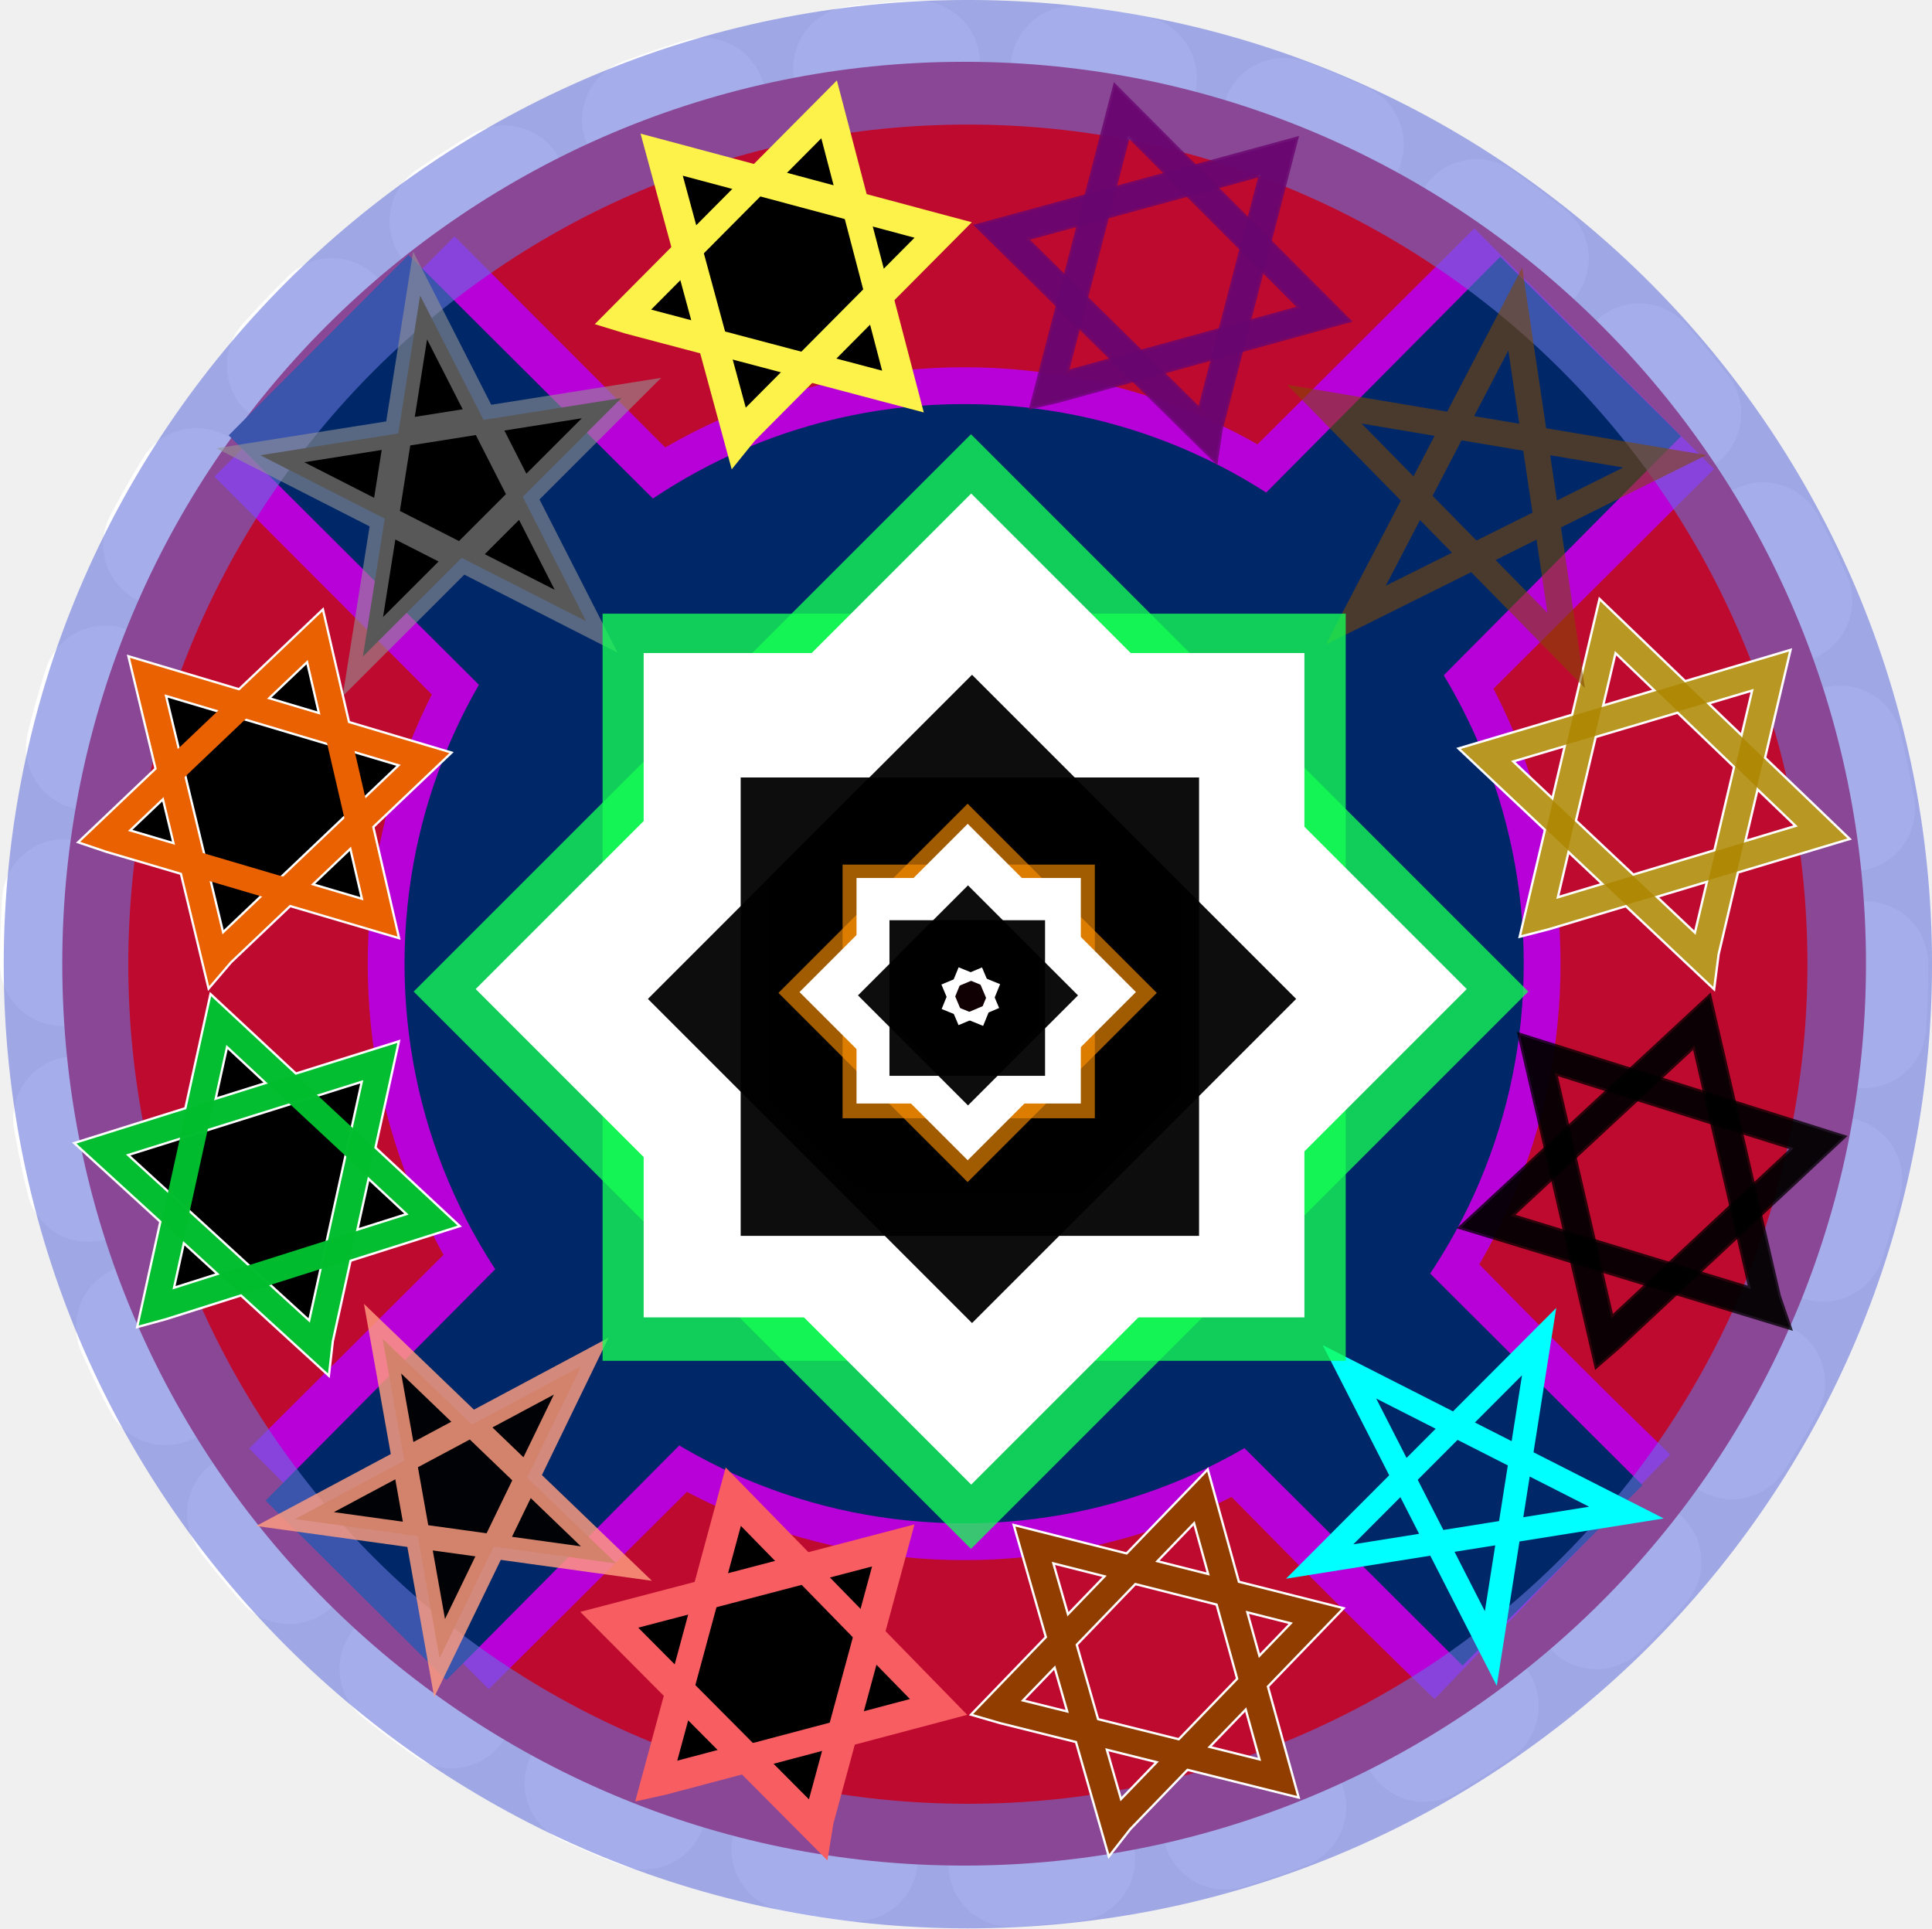
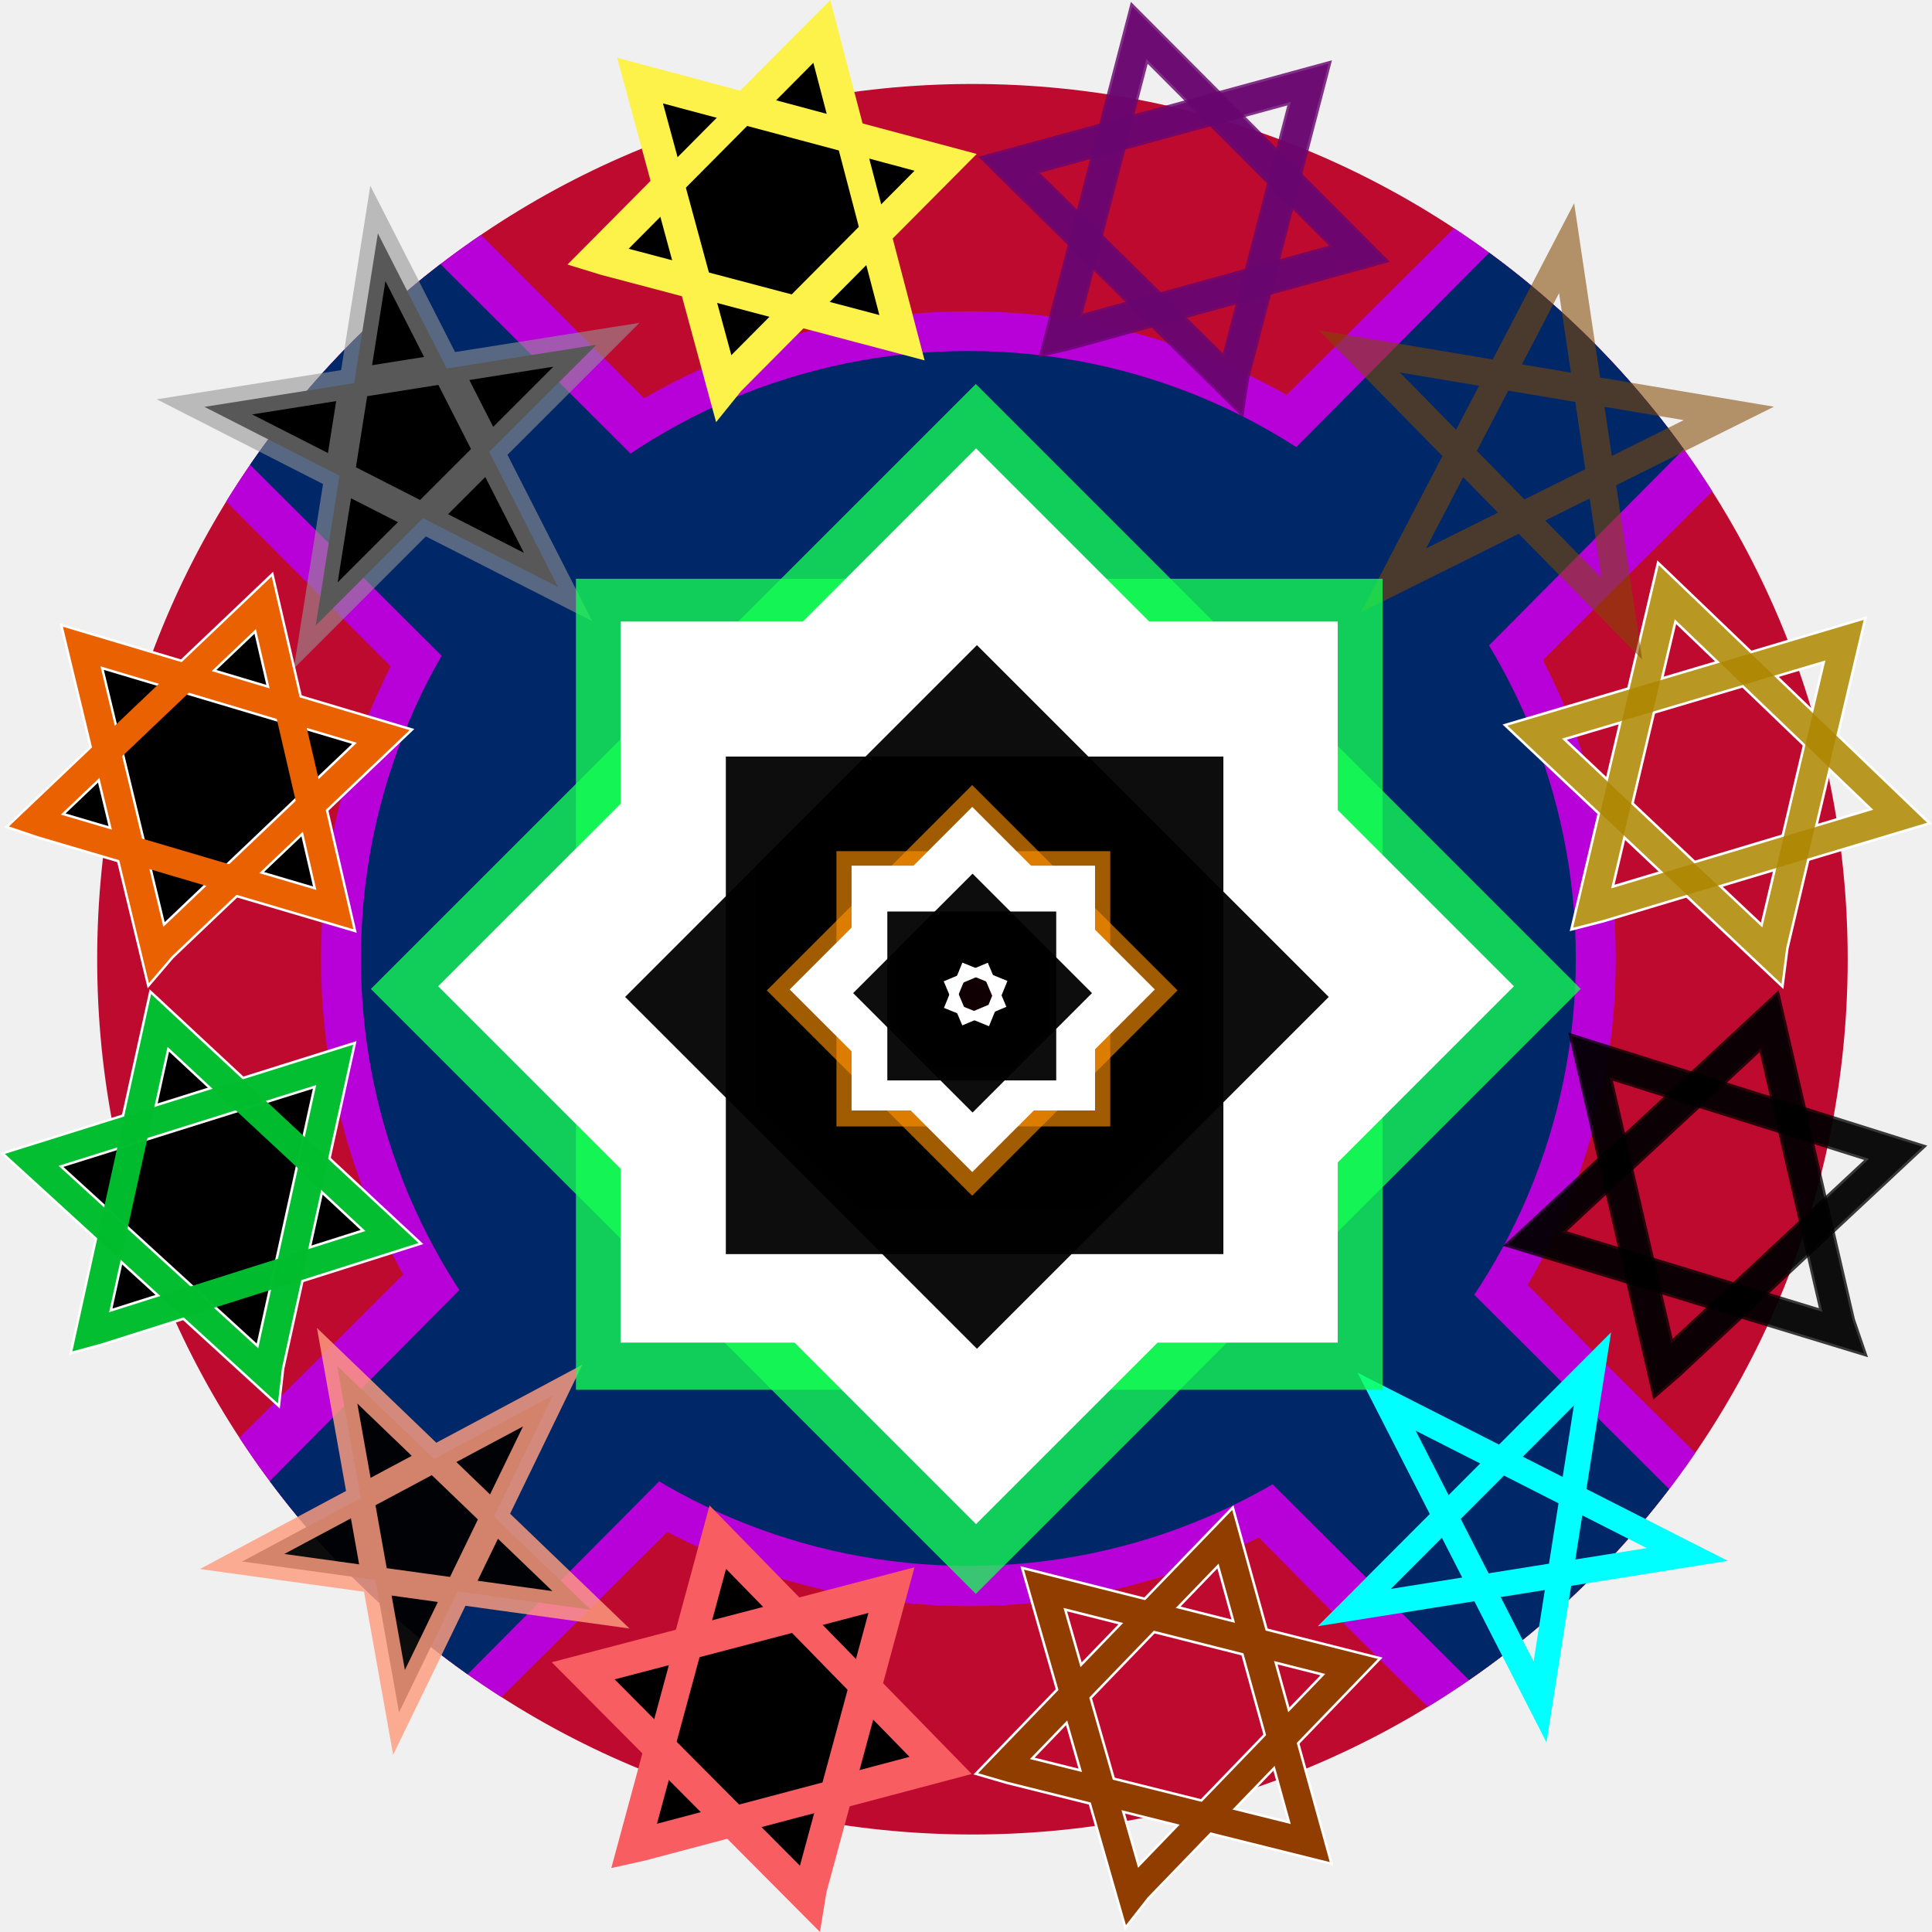
- <svg xmlns="http://www.w3.org/2000/svg" xmlns:xlink="http://www.w3.org/1999/xlink" viewBox="2.5 0 68.256 68.124" version="1.1" id="svg1515" width="68.256" height="68.124">
+ <svg xmlns="http://www.w3.org/2000/svg" xmlns:xlink="http://www.w3.org/1999/xlink" viewBox="2.5 0 62.883 62.882" version="1.1" id="svg1515" width="62.883" height="62.882">
  <defs id="defs1412">
    <path id="s" transform="scale(3)" d="M 0,-1 0.588,0.809 -0.951,-0.309 H 0.951 L -0.588,0.809 Z" />
    <style type="text/css" id="style1410">
      .house bg {
        stroke: red;
        stroke-opacity: 0.8 ! important;
        transition: stroke-opacity 2s;
      }
      .house:hover bg {
        stroke-opacity: 0.25 ! important;
      }
    </style>
+     <clipPath clipPathUnits="userSpaceOnUse" id="clipPath5933">
+       <circle style="fill:none;fill-opacity:1;stroke:#ffffff;stroke-width:1.2;stroke-linecap:round;stroke-linejoin:round;stroke-dasharray:none;stroke-dashoffset:0;stroke-opacity:0.509;paint-order:stroke fill markers" id="circle5935" cx="36.694" cy="34.062" r="28.488" />
+     </clipPath>
  </defs>
-   <circle style="fill:#bf0a30;fill-opacity:1;stroke:#ffffff;stroke-width:4.401;stroke-linecap:round;stroke-linejoin:round;stroke-dasharray:2.2, 5.501;stroke-dashoffset:0;paint-order:stroke fill markers" id="path1062" cx="36.562" cy="34.045" r="31.862" />
-   <g id="traversals" style="display:none" transform="translate(-13.42285,4.004937)">
+   <g id="traversals" style="display:none" transform="translate(-15.96593,1.163993)">
    <path d="M 65.8,39.005 90.33,54.665 93.678,48.839 87.186,60.254 M 69.1,34.591 61.947,44.244" style="fill:none;stroke:#bf0a30;stroke-width:0.84;stroke-linecap:round;stroke-linejoin:miter;stroke-miterlimit:4;stroke-dasharray:0.84, 1.68;stroke-dashoffset:0;stroke-opacity:1" id="path2028" />
    <path id="path2028-2" style="fill:none;stroke:#bf0a30;stroke-width:0.84;stroke-linecap:round;stroke-linejoin:miter;stroke-miterlimit:4;stroke-dasharray:0.84, 1.68;stroke-dashoffset:0;stroke-opacity:1" d="M 34.981,38.923 10.451,54.583 7.103,48.757 13.595,60.172 m 18.086,-25.663 7.152,9.653" />
    <path id="path2028-6" style="fill:none;stroke:#002868;stroke-width:0.84;stroke-linecap:round;stroke-linejoin:miter;stroke-miterlimit:4;stroke-dasharray:0.84, 1.68;stroke-dashoffset:0;stroke-opacity:1" d="M 65.504,20.036 90.71,5.489 93.794,11.459 87.819,-0.235 M 68.603,24.593 61.889,14.63" />
    <path id="path2028-64" style="fill:none;stroke:#002868;stroke-width:0.84;stroke-linecap:round;stroke-linejoin:miter;stroke-miterlimit:4;stroke-dasharray:0.84, 1.68;stroke-dashoffset:0;stroke-opacity:1" d="M 9.727,5.229 34.258,20.889 37.605,15.063 31.113,26.478 M 13.028,0.815 5.875,10.468" />
  </g>
-   <circle style="fill:none;fill-opacity:1;stroke:#b800d8;stroke-width:10.201;stroke-linecap:round;stroke-linejoin:round;stroke-dasharray:none;stroke-opacity:1;paint-order:stroke fill markers" id="path3929-3" cx="36.562" cy="34.045" r="15.97" />
-   <g id="bars" transform="translate(-13.92945,3.306658)">
-     <path d="m 28.245,9.287 0.373,0.373 10.954,10.976 0.751,0.753 21.568,21.611 c 1.394,1.42 2.781,2.837 4.196,4.266 0.117,0.119 0.235,0.237 0.353,0.356 1.559,1.57 3.155,3.156 4.834,4.774 M 29.463,52.116 72.751,9.012" style="stroke:#b800d8;stroke-width:12" class="bg" id="path1417" />
-     <path style="stroke:#002868;stroke-width:9" d="M 27.686,8.886 71.279,52.348 M 29.005,52.876 72.626,8.934" class="fg" id="path1419" />
+   <g id="g5759" clip-path="url(#clipPath5933)" transform="translate(-2.543072,-2.840944)">
+     <circle style="fill:#bf0a30;fill-opacity:1;stroke:#ffffff;stroke-width:4.401;stroke-linecap:round;stroke-linejoin:round;stroke-dasharray:2.2, 5.501;stroke-dashoffset:0;paint-order:stroke fill markers" id="path1062" cx="36.562" cy="34.045" r="31.862" />
+     <circle style="fill:none;fill-opacity:1;stroke:#b800d8;stroke-width:10.201;stroke-linecap:round;stroke-linejoin:round;stroke-dasharray:none;stroke-opacity:1;paint-order:stroke fill markers" id="path3929-3" cx="36.562" cy="34.045" r="15.97" />
+     <g id="bars" transform="translate(-13.92945,3.298846)">
+       <path d="m 28.245,9.287 0.373,0.373 10.954,10.976 0.751,0.753 21.568,21.611 c 1.394,1.42 2.781,2.837 4.196,4.266 0.117,0.119 0.235,0.237 0.353,0.356 1.559,1.57 3.155,3.156 4.834,4.774 M 29.463,52.116 72.751,9.012" style="stroke:#b800d8;stroke-width:12" class="bg" id="path1417" />
+       <path style="stroke:#002868;stroke-width:9" d="M 27.686,8.886 71.279,52.348 M 29.005,52.876 72.626,8.934" class="fg" id="path1419" />
+     </g>
+     <circle style="fill:none;fill-opacity:1;stroke:#002868;stroke-width:7.601;stroke-linecap:round;stroke-linejoin:round;stroke-dasharray:none;stroke-opacity:1;paint-order:stroke fill markers" id="path3929" cx="36.562" cy="34.037" r="15.97" />
  </g>
-   <circle style="fill:none;fill-opacity:1;stroke:#002868;stroke-width:7.601;stroke-linecap:round;stroke-linejoin:round;stroke-dasharray:none;stroke-opacity:1;paint-order:stroke fill markers" id="path3929" cx="36.562" cy="34.045" r="15.97" />
-   <circle style="fill:none;fill-opacity:1;stroke:#6673dd;stroke-width:4.401;stroke-linecap:round;stroke-linejoin:round;stroke-dasharray:none;stroke-dashoffset:0;stroke-opacity:0.583;paint-order:stroke fill markers" id="path1062-6" cx="36.694" cy="34.062" r="31.862" />
-   <a xlink:href="houses.html#coersion" id="a1462" transform="matrix(0.9974052,-0.4175174,0.4175174,0.9974052,-26.61406,10.80257)">
+   <a xlink:href="houses.html#coersion" id="a1462" transform="matrix(0.9974052,-0.4175174,0.4175174,0.9974052,-29.15713,7.961626)">
    <use style="fill-rule:nonzero;stroke:#959595;stroke-width:0.143;stroke-miterlimit:4;stroke-dasharray:none;stroke-opacity:0.59" transform="matrix(-2.034009,-0.4963319,-0.4963319,2.034009,183.8211,-24.36994)" height="100%" width="100%" class="house" id="coersion" x="63.333" y="38" xlink:href="#s" />
  </a>
-   <a xlink:href="houses.html#establishment" id="a1472" transform="matrix(0.6301068,-0.209062,0.209062,0.6301068,9.358483,35.8134)">
+   <a xlink:href="houses.html#establishment" id="a1472" transform="matrix(0.6301068,-0.209062,0.209062,0.6301068,6.81541,32.97246)">
    <g class="house" transform="translate(0.6203941,0.1979695)" id="establishment">
      <g style="stroke:#ffffff;stroke-width:10.7;stroke-miterlimit:4;stroke-dasharray:none;stroke-opacity:1" transform="matrix(0.1510299,0.004355,-0.004355,0.1510299,61.40911,-4.728552)" id="g1781-2-2">
        <path style="fill:none;stroke:#ffffff;stroke-width:10.7;stroke-linecap:square;stroke-linejoin:miter;stroke-miterlimit:4;stroke-dasharray:none;stroke-dashoffset:0;stroke-opacity:1" d="M 56.35,145.498 H 158.206 L 125.418,87.489 124.142,85.231 106.547,54.101 53.836,145.399 Z" id="path1023-9-7" />
        <path id="path1023-3-1-0" d="M 106.408,173.793 157.336,85.583 126.109,85.49 52.457,85.269 105.168,176.567 Z" style="fill:none;stroke:#ffffff;stroke-width:10.7;stroke-linecap:square;stroke-linejoin:miter;stroke-miterlimit:4;stroke-dasharray:none;stroke-dashoffset:0;stroke-opacity:1" />
      </g>
      <g style="stroke:#ae8800;stroke-opacity:0.864" transform="matrix(0.1510299,0.004355,-0.004355,0.1510299,61.40911,-4.728552)" id="g1644-9">
        <g style="stroke:#ae8800;stroke-opacity:0.864" id="g1781-3">
          <path id="path1023-6" d="M 56.35,145.498 H 158.206 L 125.418,87.489 124.142,85.231 106.547,54.101 53.836,145.399 Z" style="fill:none;stroke:#ae8800;stroke-width:9.065;stroke-linecap:square;stroke-linejoin:miter;stroke-miterlimit:4;stroke-dasharray:none;stroke-dashoffset:0;stroke-opacity:0.864" />
          <path style="fill:none;stroke:#ae8800;stroke-width:9.065;stroke-linecap:square;stroke-linejoin:miter;stroke-miterlimit:4;stroke-dasharray:none;stroke-dashoffset:0;stroke-opacity:0.864" d="M 106.408,173.793 157.336,85.583 126.109,85.49 52.457,85.269 105.168,176.567 Z" id="path1023-3-0" />
        </g>
      </g>
    </g>
  </a>
-   <a xlink:href="../houses.html#establishment" id="a1472-1" transform="matrix(0.4667125,-0.4616794,0.4616794,0.4667125,18.56835,71.2764)" style="stroke:#000000;stroke-opacity:0.765">
+   <a xlink:href="../houses.html#establishment" id="a1472-1" transform="matrix(0.4667125,-0.4616794,0.4616794,0.4667125,16.02528,68.43546)" style="stroke:#000000;stroke-opacity:0.765">
    <g class="house" transform="translate(0.6203941,0.1979695)" id="establishment-2" style="stroke:#000000;stroke-opacity:0.765">
      <g style="stroke:#000000;stroke-width:10.7;stroke-miterlimit:4;stroke-dasharray:none;stroke-opacity:0.765" transform="matrix(0.1510299,0.004355,-0.004355,0.1510299,61.40911,-4.728552)" id="g1781-2-2-9">
        <path style="fill:none;stroke:#000000;stroke-width:10.7;stroke-linecap:square;stroke-linejoin:miter;stroke-miterlimit:4;stroke-dasharray:none;stroke-dashoffset:0;stroke-opacity:0.765" d="M 56.35,145.498 H 158.206 L 125.418,87.489 124.142,85.231 106.547,54.101 53.836,145.399 Z" id="path1023-9-7-3" />
        <path id="path1023-3-1-0-1" d="M 106.408,173.793 157.336,85.583 126.109,85.49 52.457,85.269 105.168,176.567 Z" style="fill:none;stroke:#000000;stroke-width:10.7;stroke-linecap:square;stroke-linejoin:miter;stroke-miterlimit:4;stroke-dasharray:none;stroke-dashoffset:0;stroke-opacity:0.765" />
      </g>
      <g style="stroke:#000000;stroke-opacity:0.765" transform="matrix(0.1510299,0.004355,-0.004355,0.1510299,61.40911,-4.728552)" id="g1644-9-9">
        <g style="stroke:#000000;stroke-opacity:0.765" id="g1781-3-4">
          <path id="path1023-6-7" d="M 56.35,145.498 H 158.206 L 125.418,87.489 124.142,85.231 106.547,54.101 53.836,145.399 Z" style="fill:none;stroke:#000000;stroke-width:9.065;stroke-linecap:square;stroke-linejoin:miter;stroke-miterlimit:4;stroke-dasharray:none;stroke-dashoffset:0;stroke-opacity:0.765" />
          <path style="fill:none;stroke:#000000;stroke-width:9.065;stroke-linecap:square;stroke-linejoin:miter;stroke-miterlimit:4;stroke-dasharray:none;stroke-dashoffset:0;stroke-opacity:0.765" d="M 106.408,173.793 157.336,85.583 126.109,85.49 52.457,85.269 105.168,176.567 Z" id="path1023-3-0-8" />
        </g>
      </g>
    </g>
  </a>
-   <a xlink:href="../houses.html#establishment" id="a1472-3" transform="matrix(0.6118699,-0.1879863,0.1879863,0.6118699,-6.302634,16.03884)" style="stroke:#690670;stroke-opacity:0.818">
+   <a xlink:href="../houses.html#establishment" id="a1472-3" transform="matrix(0.6118699,-0.1879863,0.1879863,0.6118699,-8.845707,13.1979)" style="stroke:#690670;stroke-opacity:0.818">
    <g class="house" transform="translate(0.6203941,0.1979695)" id="establishment-7" style="stroke:#690670;stroke-opacity:0.818">
      <g style="stroke:#690670;stroke-width:10.7;stroke-miterlimit:4;stroke-dasharray:none;stroke-opacity:0.818" transform="matrix(0.1510299,0.004355,-0.004355,0.1510299,61.40911,-4.728552)" id="g1781-2-2-5">
        <path style="fill:none;stroke:#690670;stroke-width:10.7;stroke-linecap:square;stroke-linejoin:miter;stroke-miterlimit:4;stroke-dasharray:none;stroke-dashoffset:0;stroke-opacity:0.818" d="M 56.35,145.498 H 158.206 L 125.418,87.489 124.142,85.231 106.547,54.101 53.836,145.399 Z" id="path1023-9-7-9" />
        <path id="path1023-3-1-0-2" d="M 106.408,173.793 157.336,85.583 126.109,85.49 52.457,85.269 105.168,176.567 Z" style="fill:none;stroke:#690670;stroke-width:10.7;stroke-linecap:square;stroke-linejoin:miter;stroke-miterlimit:4;stroke-dasharray:none;stroke-dashoffset:0;stroke-opacity:0.818" />
      </g>
      <g style="stroke:#690670;stroke-opacity:0.818" transform="matrix(0.1510299,0.004355,-0.004355,0.1510299,61.40911,-4.728552)" id="g1644-9-2">
        <g style="stroke:#690670;stroke-opacity:0.818" id="g1781-3-8">
          <path id="path1023-6-9" d="M 56.35,145.498 H 158.206 L 125.418,87.489 124.142,85.231 106.547,54.101 53.836,145.399 Z" style="fill:none;stroke:#690670;stroke-width:9.065;stroke-linecap:square;stroke-linejoin:miter;stroke-miterlimit:4;stroke-dasharray:none;stroke-dashoffset:0;stroke-opacity:0.818" />
          <path style="fill:none;stroke:#690670;stroke-width:9.065;stroke-linecap:square;stroke-linejoin:miter;stroke-miterlimit:4;stroke-dasharray:none;stroke-dashoffset:0;stroke-opacity:0.818" d="M 106.408,173.793 157.336,85.583 126.109,85.49 52.457,85.269 105.168,176.567 Z" id="path1023-3-0-7" />
        </g>
      </g>
    </g>
  </a>
-   <a xlink:href="../houses.html#force" id="a1454-9" transform="matrix(0.6326046,0.147873,-0.147873,0.6326046,17.49315,-2.417464)" style="stroke:#fdf24a;stroke-opacity:1">
+   <a xlink:href="../houses.html#force" id="a1454-9" transform="matrix(0.6326046,0.147873,-0.147873,0.6326046,14.95008,-5.258407)" style="stroke:#fdf24a;stroke-opacity:1">
    <g id="force-1" class="house" style="stroke:#fdf24a;stroke-opacity:1">
      <g class="bg" transform="matrix(0.1510299,0.004355,-0.004355,0.1510299,7.775441,-4.230575)" style="stroke:#fdf24a;stroke-width:10.7;stroke-opacity:1" id="g1447-2">
        <path id="path1023-9-70" d="M 56.35,145.498 H 158.206 L 125.418,87.489 124.142,85.231 106.547,54.101 53.836,145.399 Z" style="stroke:#fdf24a;stroke-opacity:1" />
        <path d="M 106.408,173.793 157.336,85.583 126.109,85.49 52.457,85.269 105.168,176.567 Z" id="path1023-3-1-9" style="stroke:#fdf24a;stroke-opacity:1" />
      </g>
      <g class="fg" transform="matrix(0.1510299,0.004355,-0.004355,0.1510299,7.775441,-4.230575)" style="stroke:#fdf24a;stroke-opacity:1" id="g1451-3">
        <path style="fill:none;stroke:#fdf24a;stroke-width:9.065;stroke-linecap:square;stroke-linejoin:miter;stroke-miterlimit:4;stroke-dasharray:none;stroke-dashoffset:0;stroke-opacity:1" d="M 56.35,145.498 H 158.206 L 125.418,87.489 124.142,85.231 106.547,54.101 53.836,145.399 Z" id="path1023-60" />
        <path id="path1023-3-6" d="M 106.408,173.793 157.336,85.583 126.109,85.49 52.457,85.269 105.168,176.567 Z" style="fill:none;stroke:#fdf24a;stroke-width:9.065;stroke-linecap:square;stroke-linejoin:miter;stroke-miterlimit:4;stroke-dasharray:none;stroke-dashoffset:0;stroke-opacity:1" />
      </g>
    </g>
  </a>
-   <a xlink:href="../houses.html#provisions" id="a1435-3" transform="matrix(0.6401604,-0.1362018,0.1362018,0.6401604,8.751183,31.90322)" style="stroke:#f85d61;stroke-opacity:1">
+   <a xlink:href="../houses.html#provisions" id="a1435-3" transform="matrix(0.6401604,-0.1362018,0.1362018,0.6401604,6.208111,29.06227)" style="stroke:#f85d61;stroke-opacity:1">
    <g class="house" transform="rotate(-4.478084,28.88799,33.60442)" id="provisions-6" style="stroke:#f85d61;stroke-opacity:1">
      <g class="bg" transform="matrix(0.1510299,0.004355,-0.004355,0.1510299,6.557371,28.45873)" style="stroke:#f85d61;stroke-width:10.7;stroke-miterlimit:4;stroke-opacity:1" id="g1426-7">
        <path d="M 56.35,145.498 H 158.206 L 125.418,87.489 124.142,85.231 106.547,54.101 53.836,145.399 Z" id="path1422-5" style="stroke:#f85d61;stroke-opacity:1" />
        <path d="M 106.408,173.793 157.336,85.583 126.109,85.49 52.457,85.269 105.168,176.567 Z" id="path1424-3" style="stroke:#f85d61;stroke-opacity:1" />
      </g>
      <g class="fg" transform="matrix(0.1510299,0.004355,-0.004355,0.1510299,6.557371,28.45873)" style="fill:none;stroke:#f85d61;stroke-width:9.065;stroke-opacity:1" id="g1432-5">
        <path d="M 56.35,145.498 H 158.206 L 125.418,87.489 124.142,85.231 106.547,54.101 53.836,145.399 Z" id="path1428-6" style="stroke:#f85d61;stroke-opacity:1" />
        <path d="M 106.408,173.793 157.336,85.583 126.109,85.49 52.457,85.269 105.168,176.567 Z" id="path1430-2" style="stroke:#f85d61;stroke-opacity:1" />
      </g>
    </g>
  </a>
-   <a xlink:href="houses.html#admin" id="a1492" transform="matrix(0.8177835,-0.4184446,0.4184446,0.8177835,-14.06522,48.20877)" style="fill:none">
+   <a xlink:href="houses.html#admin" id="a1492" transform="matrix(0.8177835,-0.4184446,0.4184446,0.8177835,-16.6083,45.36783)" style="fill:none">
    <use style="fill:none;fill-opacity:1;fill-rule:nonzero;stroke:#00ffff;stroke-width:0.143;stroke-miterlimit:4;stroke-dasharray:none;stroke-opacity:1" transform="matrix(1.990781,0.648329,0.648329,-1.990781,-86.65191,72.66648)" width="100%" height="100%" class="house" id="admin" x="63.333" y="38" xlink:href="#s" />
  </a>
-   <a xlink:href="houses.html#travel" id="a1489" transform="matrix(0.6370011,0.1393342,-0.1393342,0.6370011,0.6480629,18.25658)">
+   <a xlink:href="houses.html#travel" id="a1489" transform="matrix(0.6370011,0.1393342,-0.1393342,0.6370011,-1.89501,15.41563)">
    <g id="travel" class="house">
      <g style="stroke:#ffffff;stroke-width:10.7;stroke-miterlimit:4;stroke-dasharray:none;stroke-opacity:1" transform="matrix(0.1510299,0.004355,-0.004355,0.1510299,61.82227,28.69769)" id="g1781-2-9">
        <path style="fill:none;stroke:#ffffff;stroke-width:10.7;stroke-linecap:square;stroke-linejoin:miter;stroke-miterlimit:4;stroke-dasharray:none;stroke-dashoffset:0;stroke-opacity:1" d="M 56.35,145.498 H 158.206 L 125.418,87.489 124.142,85.231 106.547,54.101 53.836,145.399 Z" id="path1023-9-3" />
        <path id="path1023-3-1-1" d="M 106.408,173.793 157.336,85.583 126.109,85.49 52.457,85.269 105.168,176.567 Z" style="fill:none;stroke:#ffffff;stroke-width:10.7;stroke-linecap:square;stroke-linejoin:miter;stroke-miterlimit:4;stroke-dasharray:none;stroke-dashoffset:0;stroke-opacity:1" />
      </g>
      <g style="stroke:#913d00;stroke-opacity:1" transform="matrix(0.1510299,0.004355,-0.004355,0.1510299,61.82227,28.69769)" id="g1644-94">
        <path id="path1023-8" d="M 56.35,145.498 H 158.206 L 125.418,87.489 124.142,85.231 106.547,54.101 53.836,145.399 Z" style="fill:none;stroke:#913d00;stroke-width:9.065;stroke-linecap:square;stroke-linejoin:miter;stroke-miterlimit:4;stroke-dasharray:none;stroke-dashoffset:0;stroke-opacity:1" />
        <path style="fill:none;stroke:#913d00;stroke-width:9.065;stroke-linecap:square;stroke-linejoin:miter;stroke-miterlimit:4;stroke-dasharray:none;stroke-dashoffset:0;stroke-opacity:1" d="M 106.408,173.793 157.336,85.583 126.109,85.49 52.457,85.269 105.168,176.567 Z" id="path1023-3-4" />
      </g>
    </g>
  </a>
-   <a xlink:href="houses.html#housekeeping" id="a1475" transform="matrix(0.899685,0.4814329,-0.4814329,0.899685,7.523858,-32.97618)" style="fill:none">
+   <a xlink:href="houses.html#housekeeping" id="a1475" transform="matrix(0.899685,0.4814329,-0.4814329,0.899685,4.980785,-35.81713)" style="fill:none">
    <use xlink:href="#s" x="63.333" y="38" class="house" id="housekeeping" width="100%" height="100%" transform="matrix(1.99816,0.6252169,0.6252169,-1.99816,-86.08862,57.78431)" style="fill:none;fill-opacity:1;fill-rule:nonzero;stroke:#834900;stroke-width:0.143;stroke-miterlimit:4;stroke-dasharray:none;stroke-opacity:0.568" />
  </a>
-   <a xlink:href="houses.html#force" id="a1454" transform="matrix(0.6248953,0.1648694,-0.1648694,0.6248953,-0.4122341,15.81156)">
+   <a xlink:href="houses.html#force" id="a1454" transform="matrix(0.6248953,0.1648694,-0.1648694,0.6248953,-2.955306,12.97062)">
    <g id="force" class="house">
      <g class="bg" transform="matrix(0.1510299,0.004355,-0.004355,0.1510299,7.775441,-4.230575)" style="stroke:#ffffff;stroke-width:10.7" id="g1447">
        <path id="path1023-9" d="M 56.35,145.498 H 158.206 L 125.418,87.489 124.142,85.231 106.547,54.101 53.836,145.399 Z" />
        <path d="M 106.408,173.793 157.336,85.583 126.109,85.49 52.457,85.269 105.168,176.567 Z" id="path1023-3-1" />
      </g>
      <g class="fg" transform="matrix(0.1510299,0.004355,-0.004355,0.1510299,7.775441,-4.230575)" style="stroke:#e96100" id="g1451">
        <path style="fill:none;stroke:#e96100;stroke-width:9.065;stroke-linecap:square;stroke-linejoin:miter;stroke-miterlimit:4;stroke-dasharray:none;stroke-dashoffset:0;stroke-opacity:1" d="M 56.35,145.498 H 158.206 L 125.418,87.489 124.142,85.231 106.547,54.101 53.836,145.399 Z" id="path1023" />
        <path id="path1023-3" d="M 106.408,173.793 157.336,85.583 126.109,85.49 52.457,85.269 105.168,176.567 Z" style="fill:none;stroke:#e96100;stroke-width:9.065;stroke-linecap:square;stroke-linejoin:miter;stroke-miterlimit:4;stroke-dasharray:none;stroke-dashoffset:0;stroke-opacity:1" />
      </g>
    </g>
  </a>
-   <a xlink:href="houses.html#vpship" id="a1443" transform="matrix(0.8634396,0.4180824,-0.4180824,0.8634396,3.210113,4.819962)" style="fill:#000000;fill-opacity:0.949">
+   <a xlink:href="houses.html#vpship" id="a1443" transform="matrix(0.8634396,0.4180824,-0.4180824,0.8634396,0.6670409,1.979018)" style="fill:#000000;fill-opacity:0.949">
    <use xlink:href="#s" x="63.333" y="38" id="vpship" class="house" width="100%" height="100%" transform="matrix(-1.990728,-0.6484894,-0.6484894,1.990728,187.1086,3.149244)" style="stroke:#ff9e81;stroke-width:0.143;stroke-miterlimit:4;stroke-dasharray:none;stroke-opacity:0.825" />
  </a>
-   <a xlink:href="houses.html#provisions" id="a1435" transform="matrix(0.6307096,-0.1660407,0.1660407,0.6307096,-10.33287,16.11734)">
+   <a xlink:href="houses.html#provisions" id="a1435" transform="matrix(0.6307096,-0.1660407,0.1660407,0.6307096,-12.87594,13.2764)">
    <g class="house" transform="rotate(-4.478084,28.88799,33.60442)" id="provisions">
      <g class="bg" transform="matrix(0.1510299,0.004355,-0.004355,0.1510299,6.557371,28.45873)" style="stroke:#ffffff;stroke-width:10.7;stroke-miterlimit:4" id="g1426">
        <path d="M 56.35,145.498 H 158.206 L 125.418,87.489 124.142,85.231 106.547,54.101 53.836,145.399 Z" id="path1422" />
        <path d="M 106.408,173.793 157.336,85.583 126.109,85.49 52.457,85.269 105.168,176.567 Z" id="path1424" />
      </g>
      <g class="fg" transform="matrix(0.1510299,0.004355,-0.004355,0.1510299,6.557371,28.45873)" style="fill:none;stroke:#00bd2e;stroke-width:9.065;stroke-opacity:0.987" id="g1432">
        <path d="M 56.35,145.498 H 158.206 L 125.418,87.489 124.142,85.231 106.547,54.101 53.836,145.399 Z" id="path1428" />
        <path d="M 106.408,173.793 157.336,85.583 126.109,85.49 52.457,85.269 105.168,176.567 Z" id="path1430" />
      </g>
    </g>
  </a>
-   <g id="layer1" />
-   <g id="g5005" transform="translate(1.279413,20.70501)">
+   <g id="layer1" transform="translate(-2.543072,-2.840944)" />
+   <g id="g5005" transform="translate(-1.263659,17.86407)">
    <g id="g5009" transform="matrix(0.8891455,0,0,0.8891455,3.641994,1.774756)" style="opacity:1">
      <g id="g12124">
        <g id="g5009-5" transform="matrix(1.124675,0,0,1.124675,-4.481216,-1.647951)" style="stroke:#15fe54;stroke-opacity:0.773">
          <rect style="fill:#120104;fill-opacity:0.949;stroke:#15fe54;stroke-width:4.96;stroke-linecap:round;stroke-linejoin:miter;stroke-dasharray:none;stroke-dashoffset:0;stroke-opacity:0.773;paint-order:normal" id="rect4954-0" width="21.294" height="21.435" x="25.332" y="3.145" />
          <rect style="fill:none;fill-opacity:1;stroke:#15fe54;stroke-width:5.114;stroke-linecap:round;stroke-linejoin:miter;stroke-dasharray:none;stroke-dashoffset:0;stroke-opacity:0.773;paint-order:stroke fill markers" id="rect4954-4-3" width="22.731" height="22.731" x="23.906" y="-26.817" transform="rotate(45)" />
        </g>
        <rect style="fill:#120104;fill-opacity:0.949;stroke:#ffffff;stroke-width:4.96;stroke-linecap:round;stroke-linejoin:miter;stroke-dasharray:none;stroke-dashoffset:0;stroke-opacity:1;paint-order:normal" id="rect4954" width="21.294" height="21.435" x="25.332" y="3.145" />
        <rect style="fill:none;fill-opacity:1;stroke:#ffffff;stroke-width:5.114;stroke-linecap:round;stroke-linejoin:miter;stroke-dasharray:none;stroke-dashoffset:0;stroke-opacity:1;paint-order:stroke fill markers" id="rect4954-4" width="22.731" height="22.731" x="23.906" y="-26.817" transform="rotate(45)" />
        <rect style="fill:#000000;fill-opacity:0.949;stroke:none;stroke-width:6.088;stroke-linecap:round;stroke-linejoin:miter;stroke-dasharray:none;stroke-dashoffset:0;stroke-opacity:1;paint-order:stroke fill markers" id="rect4954-4-5" width="18.213" height="18.213" x="26.465" y="-24.304" transform="rotate(45)" />
        <rect style="fill:#000000;fill-opacity:0.949;stroke:none;stroke-width:6.088;stroke-linecap:round;stroke-linejoin:miter;stroke-dasharray:none;stroke-dashoffset:0;stroke-opacity:1;paint-order:stroke fill markers" id="rect4954-4-5-5" width="18.213" height="18.213" x="5.608" y="-44.92" transform="rotate(90)" />
      </g>
      <g id="g12124-4" transform="matrix(0.3394636,0,0,0.3394636,23.55233,9.376078)">
        <g id="g5009-5-7" transform="matrix(1.124675,0,0,1.124675,-4.481216,-1.647951)" style="stroke:#fe9100;stroke-opacity:0.632">
          <rect style="fill:#120104;fill-opacity:0.949;stroke:#fe9100;stroke-width:4.96;stroke-linecap:round;stroke-linejoin:miter;stroke-dasharray:none;stroke-dashoffset:0;stroke-opacity:0.632;paint-order:normal" id="rect4954-0-6" width="21.294" height="21.435" x="25.332" y="3.145" />
          <rect style="fill:none;fill-opacity:1;stroke:#fe9100;stroke-width:5.114;stroke-linecap:round;stroke-linejoin:miter;stroke-dasharray:none;stroke-dashoffset:0;stroke-opacity:0.632;paint-order:stroke fill markers" id="rect4954-4-3-5" width="22.731" height="22.731" x="23.906" y="-26.817" transform="rotate(45)" />
        </g>
        <rect style="fill:#120104;fill-opacity:0.949;stroke:#ffffff;stroke-width:4.96;stroke-linecap:round;stroke-linejoin:miter;stroke-dasharray:none;stroke-dashoffset:0;stroke-opacity:1;paint-order:normal" id="rect4954-6" width="21.294" height="21.435" x="25.332" y="3.145" />
        <rect style="fill:none;fill-opacity:1;stroke:#ffffff;stroke-width:5.114;stroke-linecap:round;stroke-linejoin:miter;stroke-dasharray:none;stroke-dashoffset:0;stroke-opacity:1;paint-order:stroke fill markers" id="rect4954-4-9" width="22.731" height="22.731" x="23.906" y="-26.817" transform="rotate(45)" />
        <rect style="fill:#000000;fill-opacity:0.949;stroke:none;stroke-width:6.088;stroke-linecap:round;stroke-linejoin:miter;stroke-dasharray:none;stroke-dashoffset:0;stroke-opacity:1;paint-order:stroke fill markers" id="rect4954-4-5-3" width="18.213" height="18.213" x="26.465" y="-24.304" transform="rotate(45)" />
        <rect style="fill:#000000;fill-opacity:0.949;stroke:none;stroke-width:6.088;stroke-linecap:round;stroke-linejoin:miter;stroke-dasharray:none;stroke-dashoffset:0;stroke-opacity:1;paint-order:stroke fill markers" id="rect4954-4-5-5-7" width="18.213" height="18.213" x="5.608" y="-44.92" transform="rotate(90)" />
      </g>
    </g>
    <g id="g5009-0-0" transform="matrix(0.05178889,0.02107264,-0.02107264,0.05178889,33.93733,13.00926)">
      <rect style="fill:#120104;fill-opacity:0.949;stroke:#ffffff;stroke-width:4.96;stroke-linecap:round;stroke-linejoin:miter;stroke-dasharray:none;stroke-dashoffset:0;stroke-opacity:1;paint-order:normal" id="rect4954-6-6" width="23.348" height="23.503" x="24.62" y="2.309" />
      <rect style="fill:none;fill-opacity:1;stroke:#ffffff;stroke-width:5.114;stroke-linecap:round;stroke-linejoin:miter;stroke-dasharray:none;stroke-dashoffset:0;stroke-opacity:1;paint-order:stroke fill markers" id="rect4954-4-32-1" width="22.731" height="22.731" x="23.906" y="-26.817" transform="rotate(45)" />
    </g>
  </g>
</svg>
